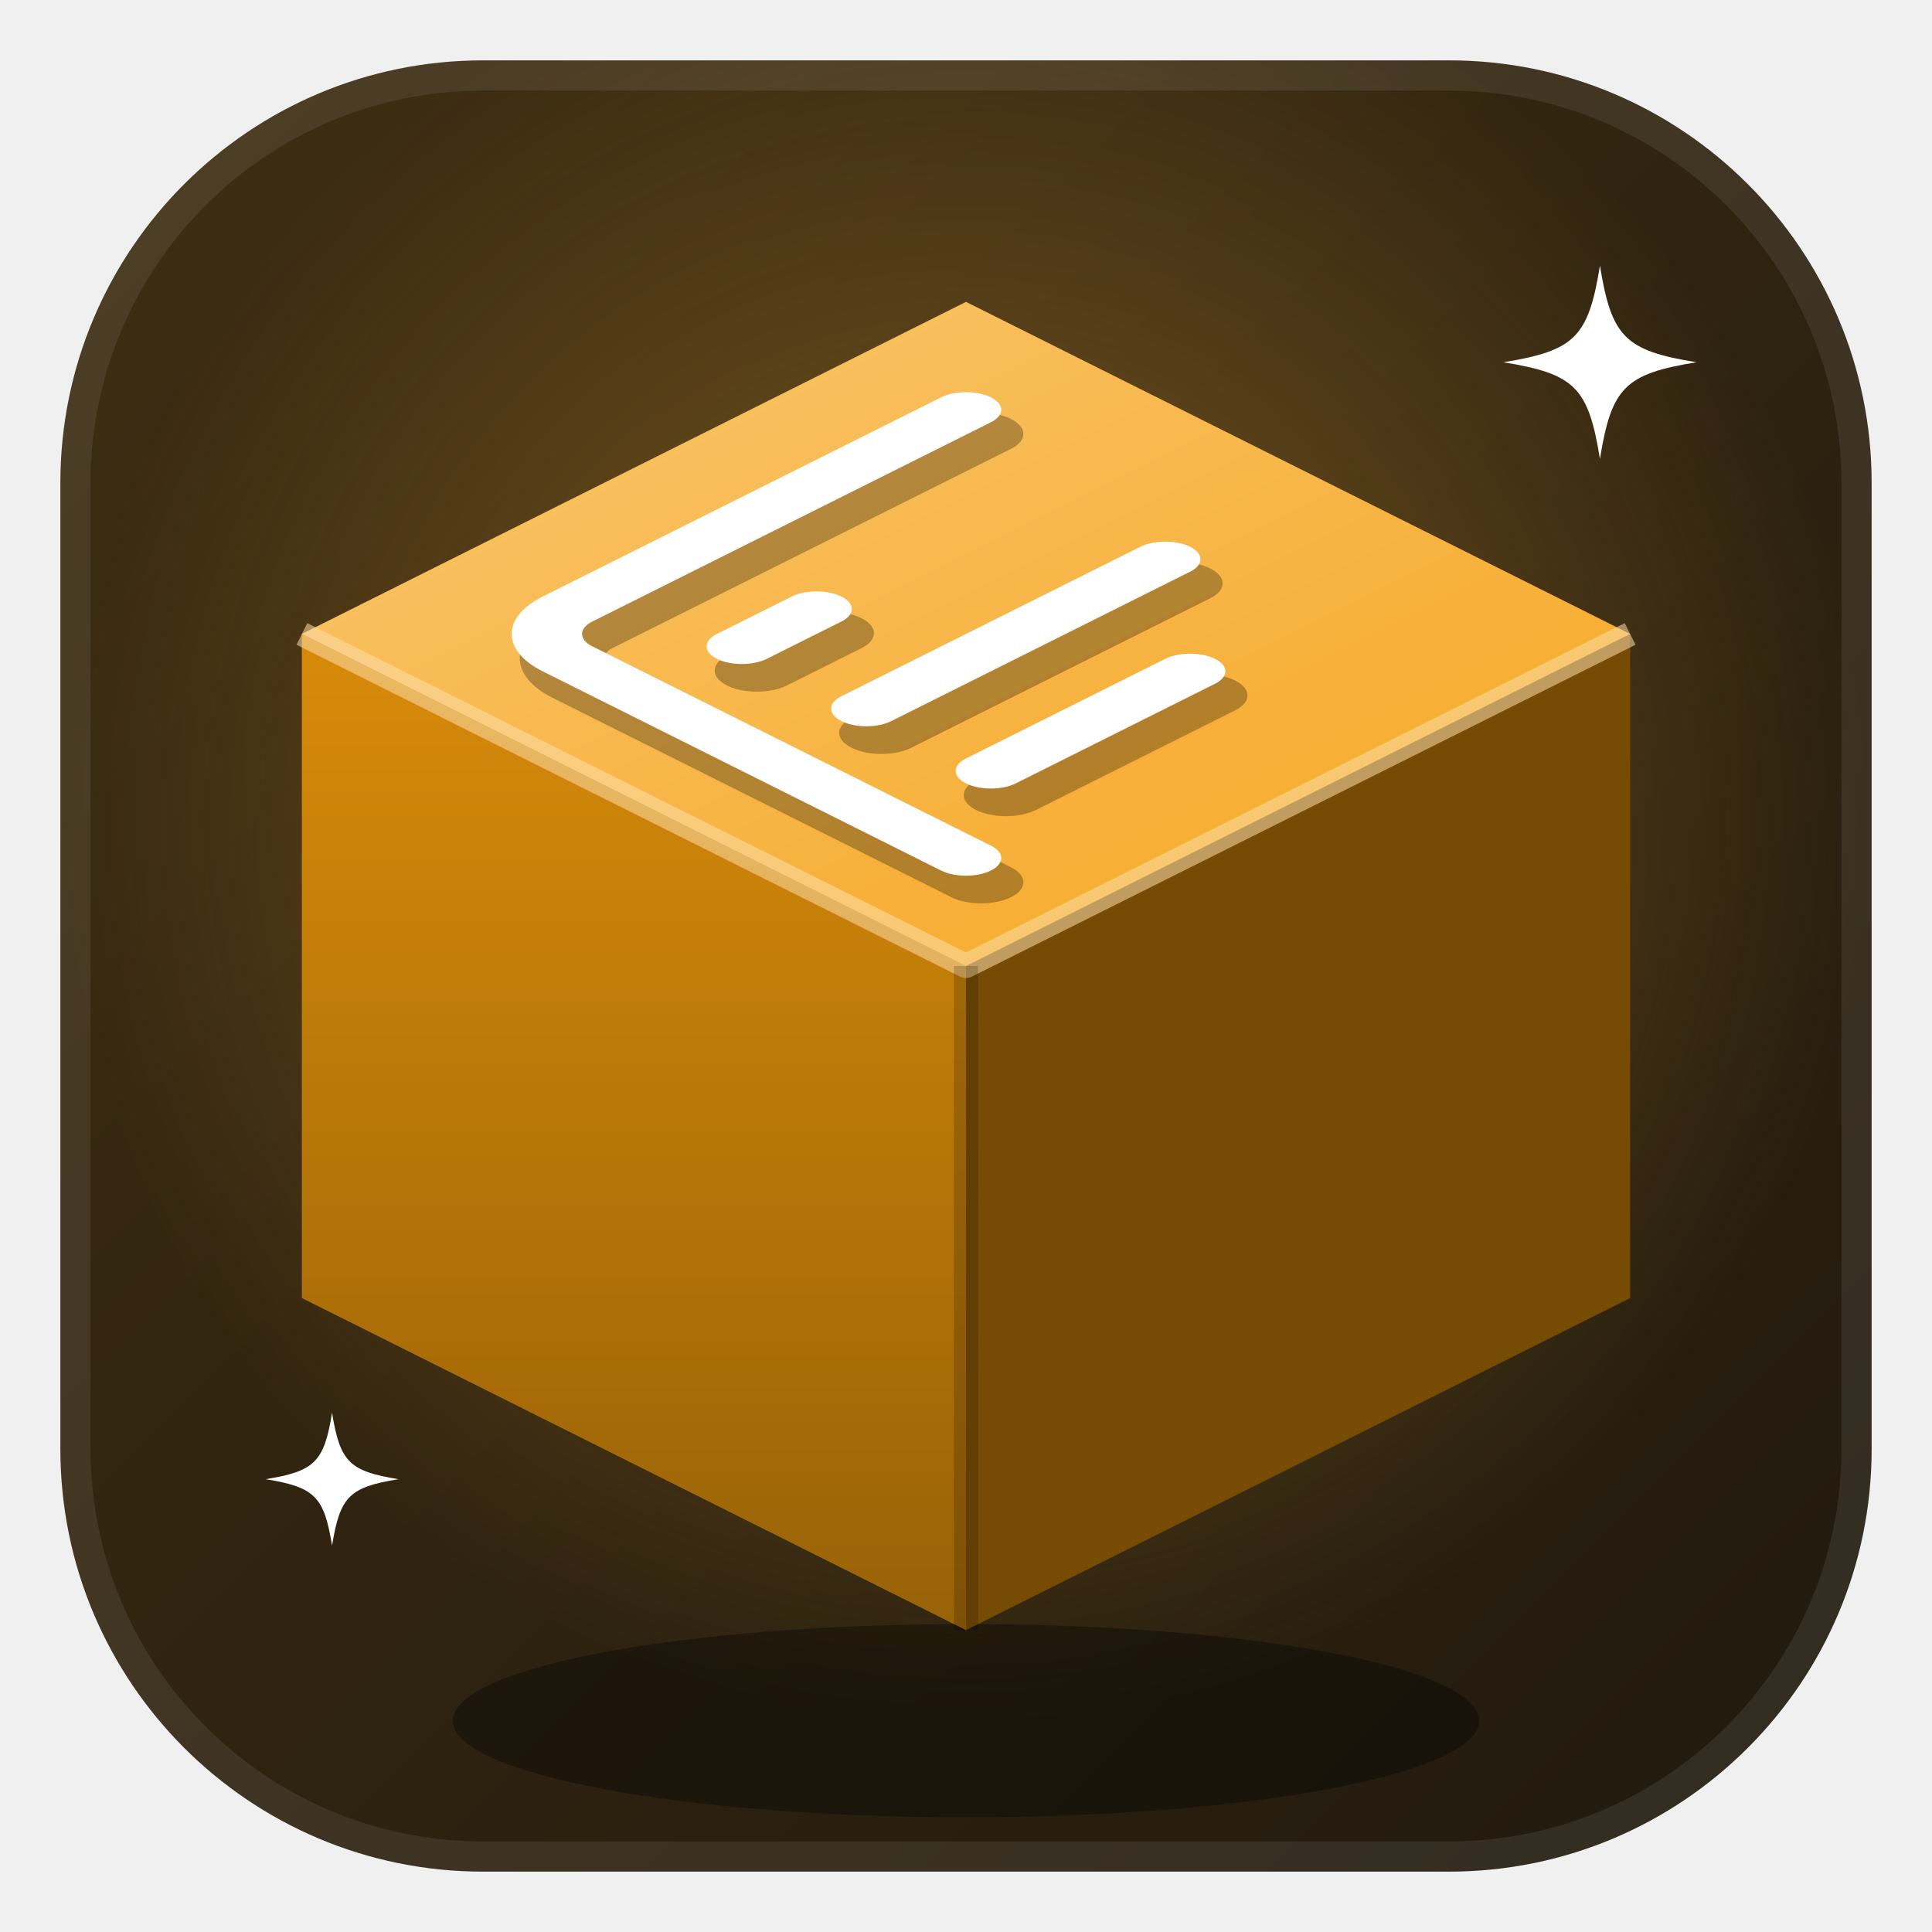
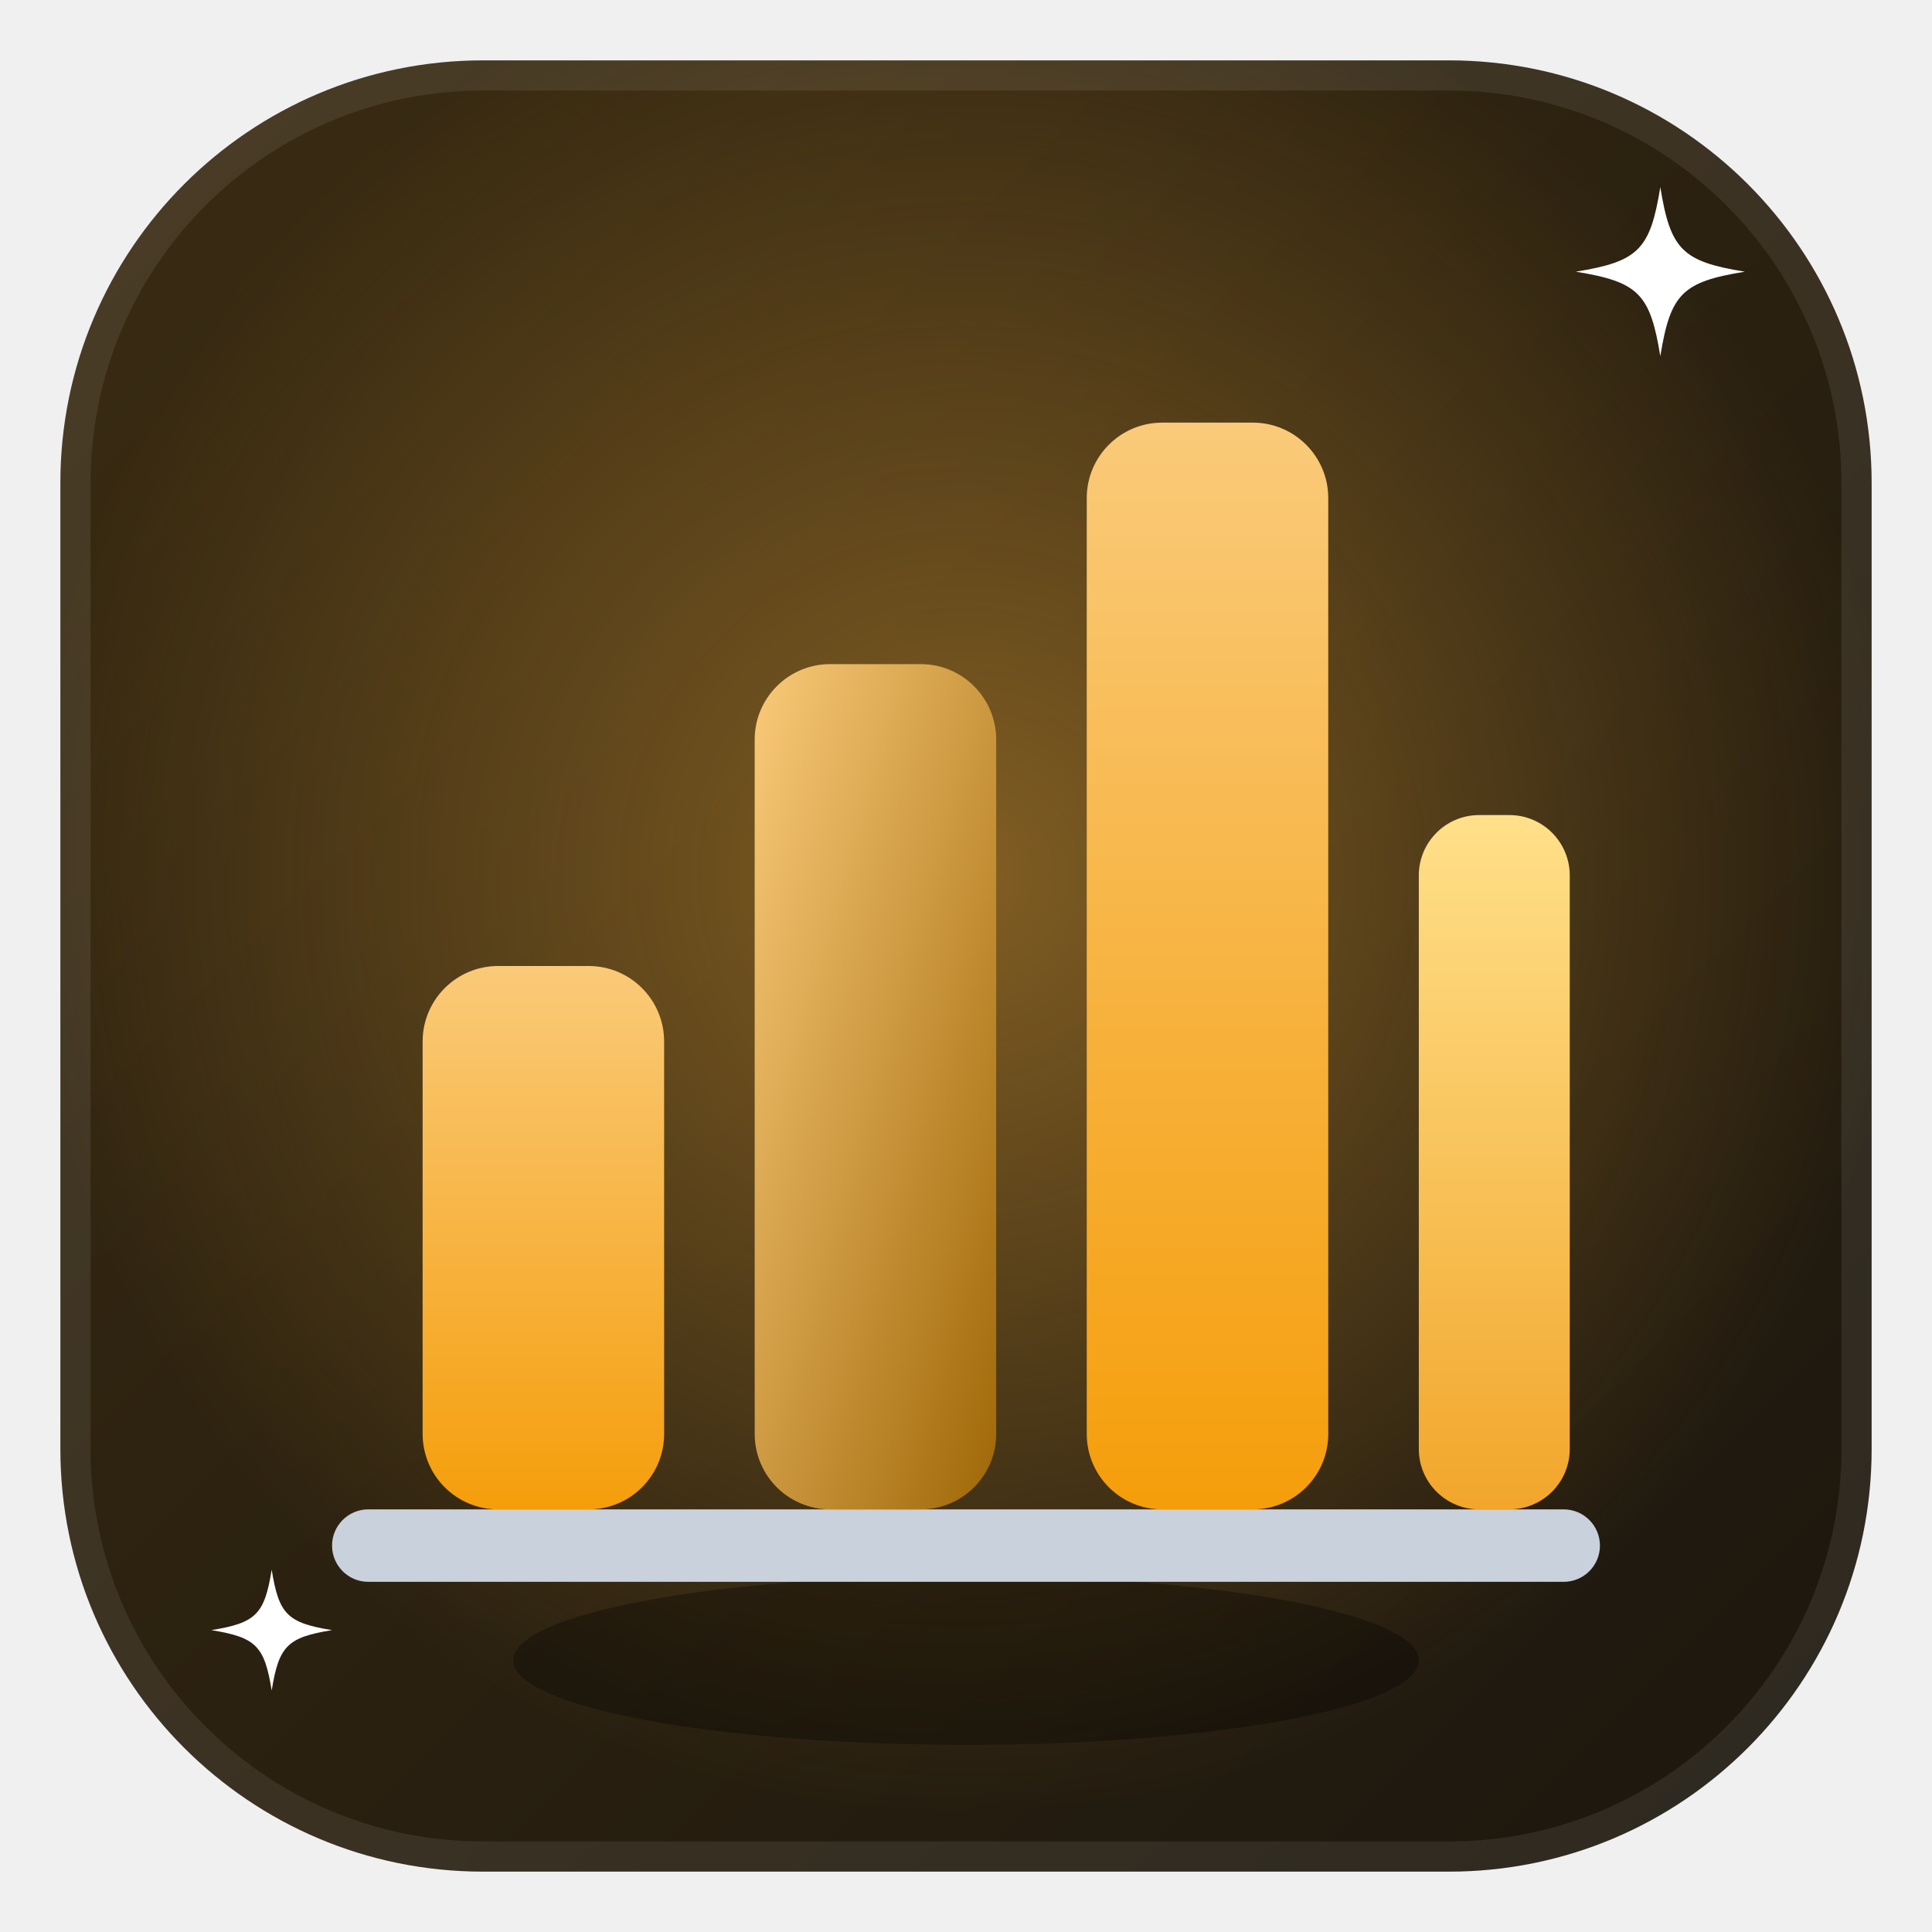
<svg xmlns="http://www.w3.org/2000/svg" viewBox="0 0 64 64" role="img" aria-hidden="true">
  <defs>
    <linearGradient id="bg" x1="0" y1="0" x2="1" y2="1">
-       <stop offset="0" stop-color="#3f2e12" />
-       <stop offset="1" stop-color="#20190e" />
+       <stop offset="0" stop-color="#3b2c12" />
+       <stop offset="1" stop-color="#1b160e" />
    </linearGradient>
-     <radialGradient id="halo" cx=".5" cy=".42" r=".5">
-       <stop offset="0" stop-color="#f7b13c" stop-opacity=".38" />
+     <radialGradient id="halo" cx=".5" cy=".45" r=".52">
+       <stop offset="0" stop-color="#f7b13c" stop-opacity=".42" />
      <stop offset="1" stop-color="#f7b13c" stop-opacity="0" />
    </radialGradient>
-     <linearGradient id="it" x1="0" y1="0" x2="1" y2="1">
-       <stop offset="0" stop-color="#f9c771" />
-       <stop offset="1" stop-color="#f6a61f" />
+     <linearGradient id="im" x1="0" y1="0" x2="1" y2="1">
+       <stop offset="0" stop-color="#faca79" />
+       <stop offset="1" stop-color="#9f6707" />
    </linearGradient>
-     <linearGradient id="il" x1="0" y1="0" x2="0" y2="1">
-       <stop offset="0" stop-color="#d88b0a" />
-       <stop offset="1" stop-color="#986207" />
+     <linearGradient id="iv" x1="0" y1="0" x2="0" y2="1">
+       <stop offset="0" stop-color="#faca79" />
+       <stop offset="1" stop-color="#f59e0b" />
    </linearGradient>
-     <linearGradient id="ish" x1="0" y1="0" x2="1" y2="0">
+     <linearGradient id="iw" x1="0" y1="0" x2="0" y2="1">
+       <stop offset="0" stop-color="#ffffff" />
+       <stop offset="1" stop-color="#dfe5ee" />
+     </linearGradient>
+     <linearGradient id="ig" x1="0" y1="0" x2="0" y2="1">
+       <stop offset="0" stop-color="#ffe08a" />
+       <stop offset="1" stop-color="#f2a62b" />
+     </linearGradient>
+     <radialGradient id="ih" cx=".3" cy=".25" r=".7">
+       <stop offset="0" stop-color="#fff" stop-opacity=".55" />
+       <stop offset="1" stop-color="#fff" stop-opacity="0" />
+     </radialGradient>
+     <linearGradient id="is" x1="0" y1="0" x2="1" y2="0">
      <stop offset="0" stop-color="#fff" stop-opacity="0" />
-       <stop offset=".5" stop-color="#fff" stop-opacity=".55" />
+       <stop offset=".5" stop-color="#fff" stop-opacity=".6" />
      <stop offset="1" stop-color="#fff" stop-opacity="0" />
    </linearGradient>
-     <clipPath id="ic">
-       <path d="M32 10 L54 21 L32 32 L10 21 Z" />
-     </clipPath>
  </defs>
-   <style>.ibob,.ishadow{transform-box:fill-box;transform-origin:50% 50%}@keyframes ib{0%,100%{transform:translateY(0)}50%{transform:translateY(-2.2px)}}@keyframes isd{0%,100%{transform:scaleX(1);opacity:.35}50%{transform:scaleX(.86);opacity:.22}}@keyframes is{0%,55%{transform:translateX(0)}100%{transform:translateX(78px)}}@keyframes ig{0%,100%{opacity:.9}50%{opacity:1}}.ibob{animation:ib 4.2s ease-in-out infinite}.ishadow{animation:isd 4.2s ease-in-out infinite}.ishine{animation:is 5.5s ease-in-out infinite}.iglow{animation:ig 4.2s ease-in-out infinite}.sp{transform-box:fill-box;transform-origin:50% 50%;animation:tw 3.2s ease-in-out infinite}@keyframes tw{0%,100%{opacity:.15;transform:scale(.4) rotate(0)}50%{opacity:.95;transform:scale(1) rotate(45deg)}}@media (prefers-reduced-motion:reduce){*{animation:none!important}}</style>
+   <style>.ifl,.ipu,.ibl,.isp,.iwg,.iri,.isd,.ipop{transform-box:fill-box;transform-origin:50% 50%}.igr{transform-box:fill-box;transform-origin:50% 100%}@keyframes ifl{0%,100%{transform:translateY(0)}50%{transform:translateY(-2px)}}.ifl{animation:ifl 4.2s ease-in-out infinite}@keyframes isd{0%,100%{transform:scaleX(1);opacity:.32}50%{transform:scaleX(.85);opacity:.2}}.isd{animation:isd 4.2s ease-in-out infinite}@keyframes ipu{0%,100%{opacity:.55}50%{opacity:1}}.ipu{animation:ipu 2.4s ease-in-out infinite}@keyframes ibl{0%,44%,56%,100%{opacity:1}50%{opacity:.15}}.ibl{animation:ibl 3s steps(1,end) infinite}@keyframes isp{to{transform:rotate(360deg)}}.isp{animation:isp 14s linear infinite}@keyframes iwg{0%,100%{transform:rotate(-6deg)}50%{transform:rotate(6deg)}}.iwg{animation:iwg 3.4s ease-in-out infinite}@keyframes iri{0%{transform:translateY(2px);opacity:.7}100%{transform:translateY(-3.5px);opacity:1}}.iri{animation:iri 1.6s ease-in-out infinite alternate}@keyframes igr{0%,100%{transform:scaleY(.55)}50%{transform:scaleY(1)}}.igr{animation:igr 2.8s ease-in-out infinite}@keyframes ipop{0%,100%{transform:scale(.9)}50%{transform:scale(1.08)}}.ipop{animation:ipop 2.6s ease-in-out infinite}@keyframes ish{0%,60%{transform:translateX(-30px)}100%{transform:translateX(70px)}}.ish{animation:ish 5s ease-in-out infinite}@keyframes idash{to{stroke-dashoffset:-40}}.idash{animation:idash 2.4s linear infinite}@keyframes isw{0%,100%{transform:rotate(-50deg)}50%{transform:rotate(35deg)}}.tw{transform-box:fill-box;transform-origin:50% 50%;animation:tw 3.2s ease-in-out infinite}@keyframes tw{0%,100%{opacity:.15;transform:scale(.4) rotate(0)}50%{opacity:.95;transform:scale(1) rotate(45deg)}}@media (prefers-reduced-motion:reduce){*{animation:none!important}}</style>
  <rect x="2" y="2" width="60" height="60" rx="14" fill="url(#bg)" />
  <rect x="2" y="2" width="60" height="60" rx="14" fill="url(#halo)" />
  <rect x="2.5" y="2.5" width="59" height="59" rx="13.5" fill="none" stroke="#fff" stroke-opacity=".08" />
-   <g class="ibob">
-     <ellipse cx="32" cy="57" rx="17" ry="3.2" fill="#000" opacity=".35" class="ishadow" />
-     <path d="M10 21 L32 32 V54 L10 43 Z" fill="url(#il)" />
-     <path d="M54 21 L32 32 V54 L54 43 Z" fill="#764c05" />
-     <path d="M32 10 L54 21 L32 32 L10 21 Z" fill="url(#it)" />
-     <path d="M10 21 L32 32 L54 21" fill="none" stroke="#fcddaa" stroke-opacity=".55" stroke-width=".8" stroke-linejoin="round" />
-     <path d="M32 32 V54" stroke="#000" stroke-opacity=".18" stroke-width=".8" />
-     <g clip-path="url(#ic)">
-       <rect class="ishine" x="-14" y="6" width="14" height="30" fill="url(#ish)" transform="skewX(-25)" />
-     </g>
-     <g transform="translate(.5 .8)">
-       <g transform="matrix(0.825 0.4125 -0.825 0.4125 32 11.100)" fill="none" stroke="#000" stroke-opacity=".28" stroke-width="2.4" stroke-linecap="round" stroke-linejoin="round">
-         <path d="M3 3v16a2 2 0 0 0 2 2h16" />
-         <path d="M18 17V9" />
-         <path d="M13 17V5" />
-         <path d="M8 17v-3" />
-       </g>
-     </g>
-     <g class="iglow" transform="matrix(0.825 0.4125 -0.825 0.4125 32 11.100)" fill="none" stroke="#fff" stroke-width="2" stroke-linecap="round" stroke-linejoin="round">
-       <path d="M3 3v16a2 2 0 0 0 2 2h16" />
-       <path d="M18 17V9" />
-       <path d="M13 17V5" />
-       <path d="M8 17v-3" />
-     </g>
+   <ellipse class="isd" cx="32" cy="55" rx="15" ry="2.8" fill="#000" opacity=".32" />
+   <g class="ifl">
+     <rect x="11" y="50" width="42" height="2.4" rx="1.2" fill="#c9d1dc" />
+     <rect class="igr" x="14" y="32" width="8" height="18" rx="2.5" fill="url(#iv)" />
+     <rect class="igr" style="animation-delay:0.4s" x="25" y="22" width="8" height="28" rx="2.5" fill="url(#im)" />
+     <rect class="igr" style="animation-delay:0.8s" x="36" y="14" width="8" height="36" rx="2.5" fill="url(#iv)" />
+     <rect class="igr" style="animation-delay:1.2s" x="47" y="27" width="5" height="23" rx="2" fill="url(#ig)" />
  </g>
-   <g transform="translate(53 12) scale(.32)">
-     <path class="sp" d="M0 -10 C1.2 -2.6 2.6 -1.2 10 0 C2.6 1.2 1.2 2.6 0 10 C-1.2 2.6 -2.6 1.2 -10 0 C-2.6 -1.2 -1.2 -2.6 0 -10Z" fill="#fff" />
+   <g transform="translate(55 9) scale(.28)">
+     <path class="tw" d="M0 -10 C1.2 -2.6 2.6 -1.2 10 0 C2.6 1.2 1.2 2.6 0 10 C-1.2 2.6 -2.6 1.2 -10 0 C-2.6 -1.2 -1.2 -2.6 0 -10Z" fill="#fff" />
  </g>
-   <g transform="translate(11 49) scale(.22)">
-     <path class="sp" style="animation-delay:1.4s" d="M0 -10 C1.2 -2.6 2.6 -1.2 10 0 C2.6 1.2 1.2 2.6 0 10 C-1.2 2.6 -2.6 1.2 -10 0 C-2.6 -1.2 -1.2 -2.6 0 -10Z" fill="#fff" />
+   <g transform="translate(9 54) scale(.2)">
+     <path class="tw" style="animation-delay:1.4s" d="M0 -10 C1.2 -2.6 2.6 -1.2 10 0 C2.6 1.2 1.2 2.6 0 10 C-1.2 2.6 -2.6 1.2 -10 0 C-2.6 -1.2 -1.2 -2.6 0 -10Z" fill="#fff" />
  </g>
</svg>
